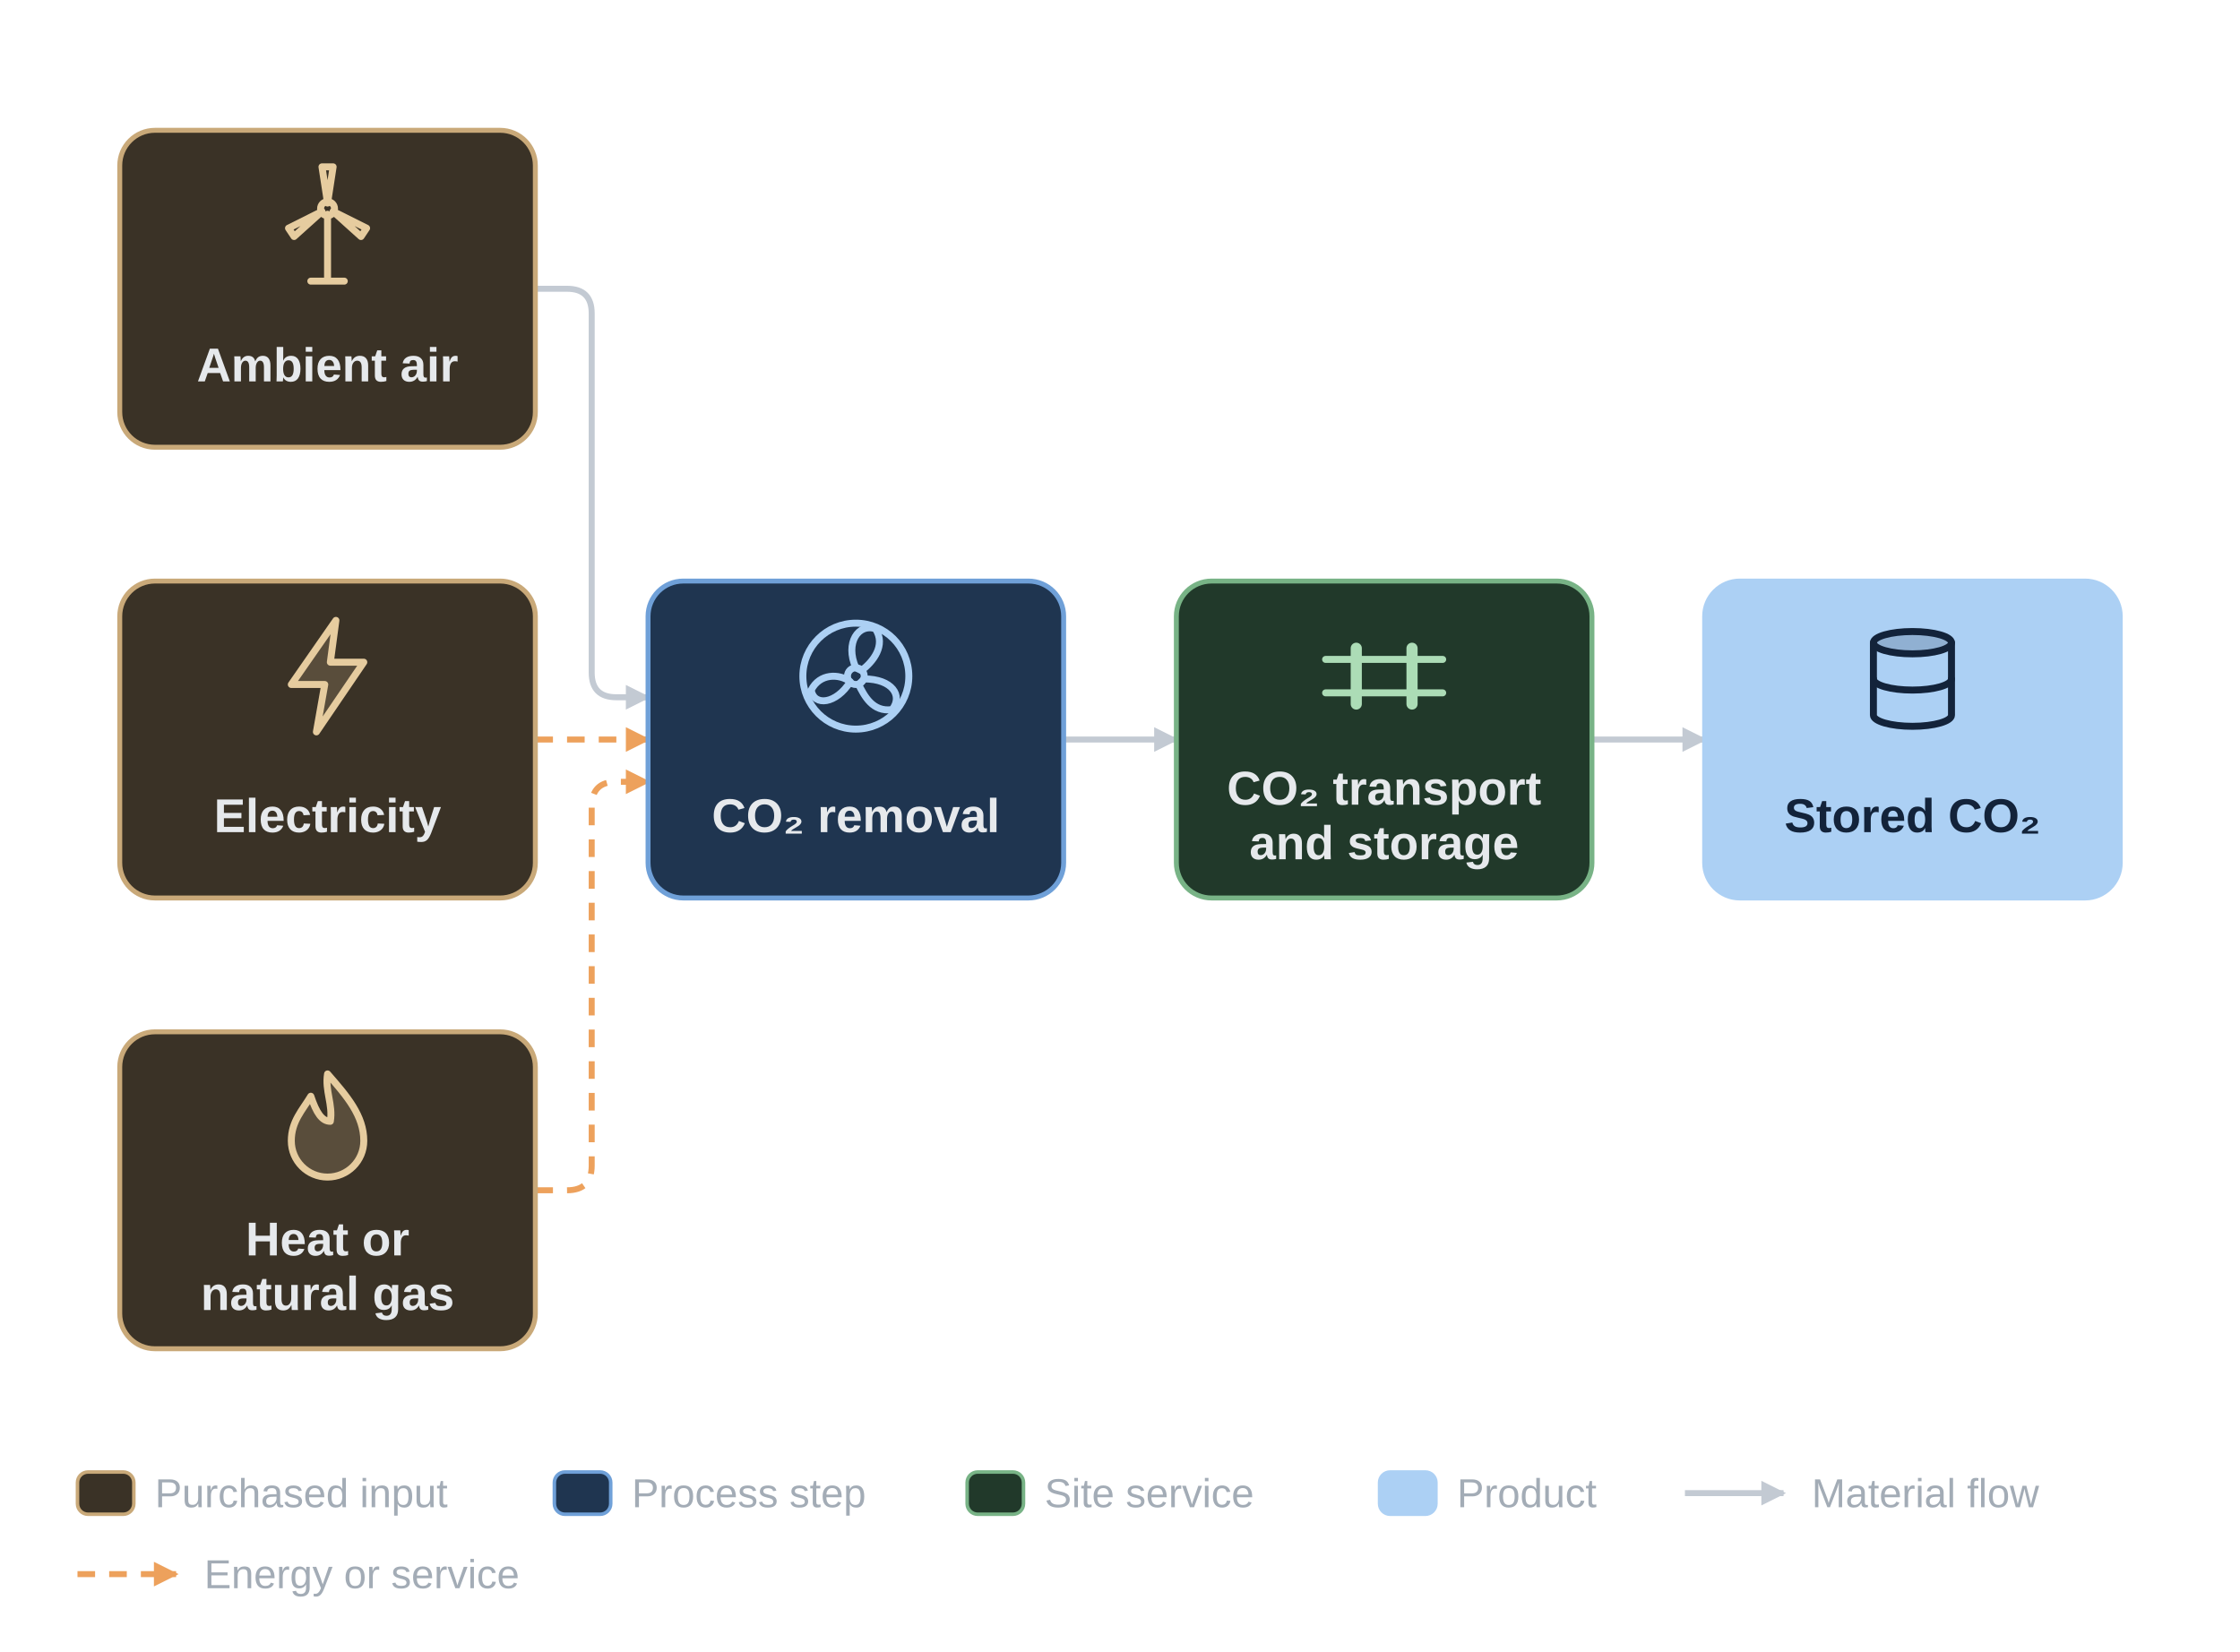
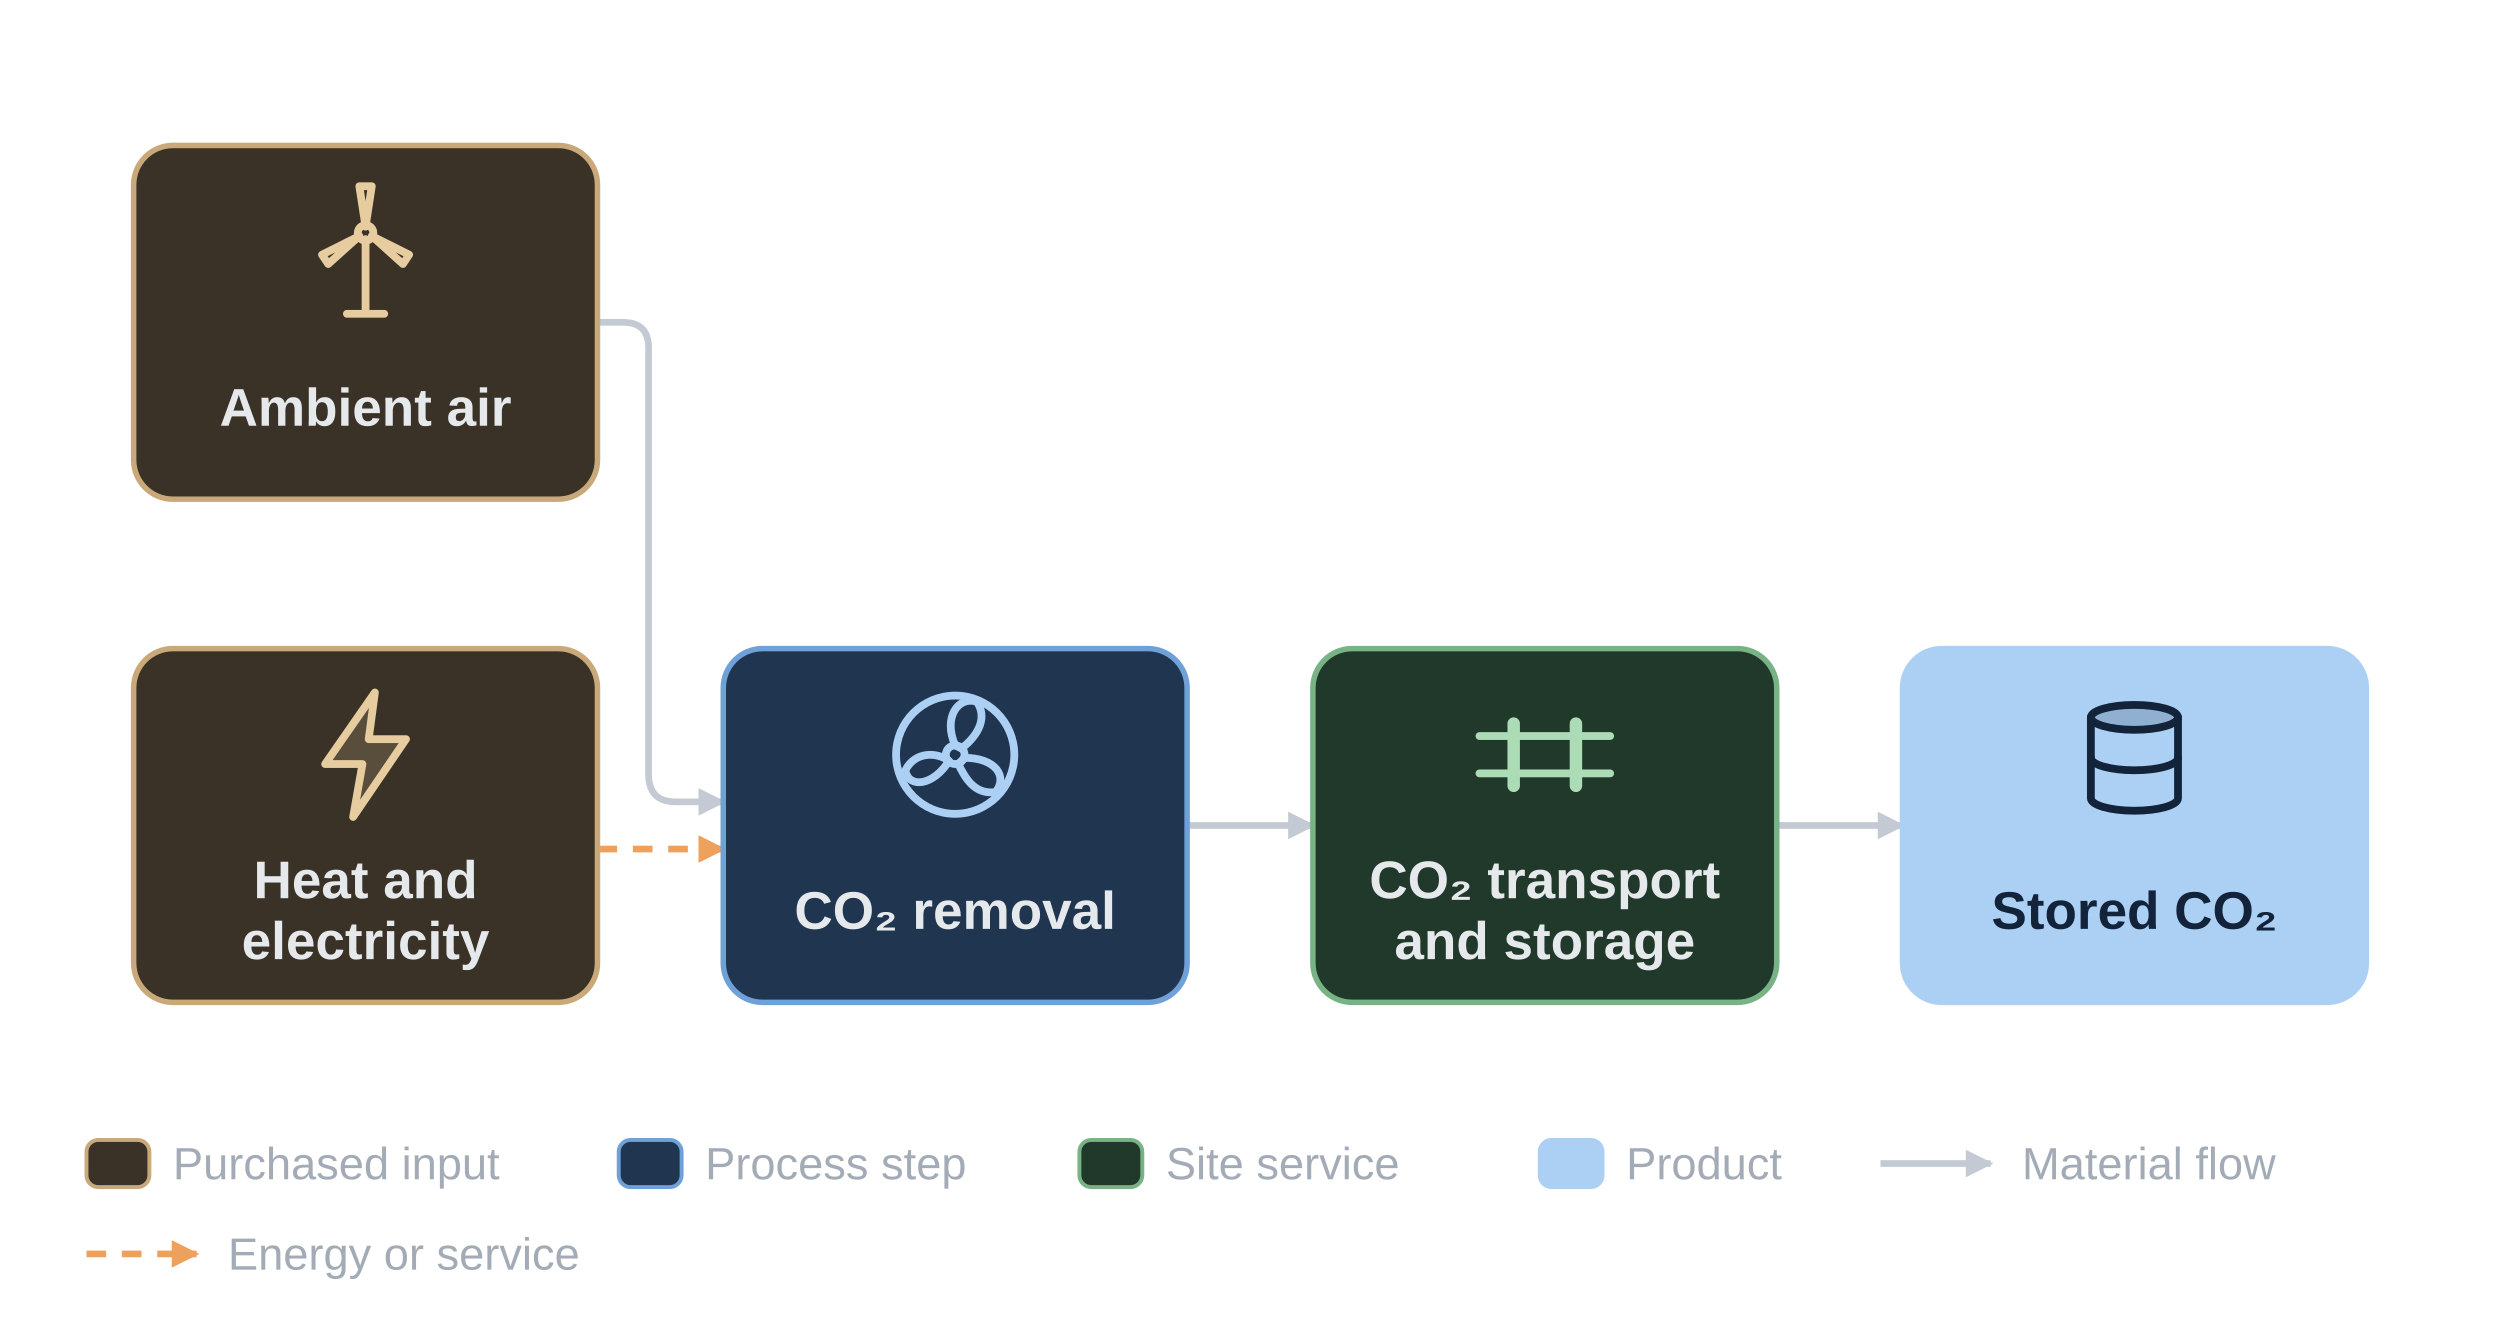
- <svg xmlns="http://www.w3.org/2000/svg" viewBox="0 0 636 469" width="636" height="469" font-family="'Source Sans Pro', 'Source Sans 3', 'Segoe UI', 'Helvetica Neue', Arial, sans-serif" role="img" aria-label="Direct air capture process flowchart">
+ <svg xmlns="http://www.w3.org/2000/svg" viewBox="0 0 636 341" width="636" height="341" font-family="'Source Sans Pro', 'Source Sans 3', 'Segoe UI', 'Helvetica Neue', Arial, sans-serif" role="img" aria-label="Direct air capture process flowchart">
  <defs>
    <symbol id="icon-electricity" viewBox="0 0 48 48">
      <g fill="none" stroke="currentColor" stroke-width="2.5" stroke-linecap="round" stroke-linejoin="round">
        <path d="M27 4 L11 27 H23 L20 44 L37 19 H25 Z" fill="currentColor" fill-opacity="0.18" />
      </g>
    </symbol>
    <symbol id="icon-fan" viewBox="0 0 48 48">
      <g fill="none" stroke="currentColor" stroke-width="2.5" stroke-linecap="round" stroke-linejoin="round">
        <circle cx="24" cy="24" r="3" />
        <path d="M24 21 C20 12 25 5 31 7 C35 13 30 19 26 22 Z M27 25 C37 25 41 31 37 36 C30 37 27 31 25 27 Z M22 26 C17 34 9 35 8 29 C11 23 18 23 22 26 Z" />
        <circle cx="24" cy="24" r="19" />
-       </g>
-     </symbol>
-     <symbol id="icon-natural-gas" viewBox="0 0 48 48">
-       <g fill="none" stroke="currentColor" stroke-width="2.5" stroke-linecap="round" stroke-linejoin="round">
-         <path d="M24 5 C31 13 37 20 37 29 A13 13 0 0 1 11 29 C11 22 15 18 18 13 C20 19 22 22 25 22 C26 16 23 11 24 5 Z" fill="currentColor" fill-opacity="0.18" />
      </g>
    </symbol>
    <symbol id="icon-pipeline" viewBox="0 0 48 48">
      <g fill="none" stroke="currentColor" stroke-width="2.5" stroke-linecap="round" stroke-linejoin="round">
        <path d="M3 18 H45 M3 30 H45" />
        <path d="M14 14 V34 M34 14 V34" stroke-width="4" />
      </g>
    </symbol>
    <symbol id="icon-tank" viewBox="0 0 48 48">
      <g fill="none" stroke="currentColor" stroke-width="2.5" stroke-linecap="round" stroke-linejoin="round">
        <path d="M10 12 V38 A14 4 0 0 0 38 38 V12" />
        <ellipse cx="24" cy="12" rx="14" ry="4" fill="currentColor" fill-opacity="0.18" />
        <path d="M10 25 A14 4 0 0 0 38 25" />
      </g>
    </symbol>
    <symbol id="icon-wind" viewBox="0 0 48 48">
      <g fill="none" stroke="currentColor" stroke-width="2.5" stroke-linecap="round" stroke-linejoin="round">
        <path d="M24 20 V44 M18 44 H30" />
        <circle cx="24" cy="18" r="2.5" />
        <path d="M24 16 L22 3 L26 3 Z M26 19 L38 25 L36 28 Z M22 19 L10 25 L12 28 Z" />
      </g>
    </symbol>
    <marker id="arrow-material" viewBox="0 0 10 10" refX="9" refY="5" markerWidth="7" markerHeight="7" markerUnits="userSpaceOnUse" orient="auto-start-reverse">
      <path d="M 0 0 L 10 5 L 0 10 z" fill="#c3cad3" />
    </marker>
    <marker id="arrow-energy" viewBox="0 0 10 10" refX="9" refY="5" markerWidth="7" markerHeight="7" markerUnits="userSpaceOnUse" orient="auto-start-reverse">
      <path d="M 0 0 L 10 5 L 0 10 z" fill="#eda15c" />
    </marker>
    <marker id="arrow-emission" viewBox="0 0 10 10" refX="9" refY="5" markerWidth="7" markerHeight="7" markerUnits="userSpaceOnUse" orient="auto-start-reverse">
      <path d="M 0 0 L 10 5 L 0 10 z" fill="#8f9aa6" />
    </marker>
  </defs>
-   <path d="M 152.0 82.0 L 161.0 82.0 Q 168.0 82.0 168.0 89.0 L 168.0 191.0 Q 168.0 198.0 175.0 198.0 L 184.0 198.0" fill="none" stroke="#c3cad3" stroke-width="1.7" marker-end="url(#arrow-material)" />
-   <path d="M 152.0 210.0 L 184.0 210.0" fill="none" stroke="#eda15c" stroke-width="1.7" stroke-dasharray="5 4" marker-end="url(#arrow-energy)" />
-   <path d="M 152.0 338.0 L 161.0 338.0 Q 168.0 338.0 168.0 331.0 L 168.0 229.0 Q 168.0 222.0 175.0 222.0 L 184.0 222.0" fill="none" stroke="#eda15c" stroke-width="1.7" stroke-dasharray="5 4" marker-end="url(#arrow-energy)" />
+   <path d="M 152.0 82.0 L 158.5 82.0 Q 165.0 82.0 165.0 88.5 L 165.0 197.0 Q 165.0 204.0 172.0 204.0 L 184.0 204.0" fill="none" stroke="#c3cad3" stroke-width="1.7" marker-end="url(#arrow-material)" />
+   <path d="M 152.0 216.0 L 184.0 216.0" fill="none" stroke="#eda15c" stroke-width="1.7" stroke-dasharray="5 4" marker-end="url(#arrow-energy)" />
  <path d="M 302.0 210.0 L 334.0 210.0" fill="none" stroke="#c3cad3" stroke-width="1.7" marker-end="url(#arrow-material)" />
  <path d="M 452.0 210.0 L 484.0 210.0" fill="none" stroke="#c3cad3" stroke-width="1.7" marker-end="url(#arrow-material)" />
  <g>
    <rect x="34.0" y="37.0" width="118" height="90" rx="10" fill="#3a3226" stroke="#c9a979" stroke-width="1.4" />
    <use href="#icon-wind" x="74.0" y="45.0" width="38" height="38" style="color:#e6cc9f" />
    <text x="93.0" y="108.3" text-anchor="middle" font-size="13.5" font-weight="600" fill="#e6e9ec">Ambient air</text>
  </g>
  <g>
    <rect x="34.0" y="165.0" width="118" height="90" rx="10" fill="#3a3226" stroke="#c9a979" stroke-width="1.4" />
    <use href="#icon-electricity" x="74.0" y="173.0" width="38" height="38" style="color:#e6cc9f" />
-     <text x="93.0" y="236.3" text-anchor="middle" font-size="13.5" font-weight="600" fill="#e6e9ec">Electricity</text>
-   </g>
-   <g>
-     <rect x="34.0" y="293.0" width="118" height="90" rx="10" fill="#3a3226" stroke="#c9a979" stroke-width="1.4" />
-     <use href="#icon-natural-gas" x="74.0" y="301.0" width="38" height="38" style="color:#e6cc9f" />
-     <text x="93.0" y="356.5" text-anchor="middle" font-size="13.5" font-weight="600" fill="#e6e9ec">Heat or</text>
-     <text x="93.0" y="372.0" text-anchor="middle" font-size="13.5" font-weight="600" fill="#e6e9ec">natural gas</text>
+     <text x="93.0" y="228.5" text-anchor="middle" font-size="13.5" font-weight="600" fill="#e6e9ec">Heat and</text>
+     <text x="93.0" y="244.0" text-anchor="middle" font-size="13.5" font-weight="600" fill="#e6e9ec">electricity</text>
  </g>
  <g>
    <rect x="184.0" y="165.0" width="118" height="90" rx="10" fill="#1f3550" stroke="#6fa0d8" stroke-width="1.4" />
    <use href="#icon-fan" x="224.0" y="173.0" width="38" height="38" style="color:#acd0f4" />
    <text x="243.0" y="236.3" text-anchor="middle" font-size="13.5" font-weight="600" fill="#e6e9ec">CO₂ removal</text>
  </g>
  <g>
    <rect x="334.0" y="165.0" width="118" height="90" rx="10" fill="#21392a" stroke="#78b386" stroke-width="1.4" />
    <use href="#icon-pipeline" x="374.0" y="173.0" width="38" height="38" style="color:#acdcb6" />
    <text x="393.0" y="228.5" text-anchor="middle" font-size="13.5" font-weight="600" fill="#e6e9ec">CO₂ transport</text>
    <text x="393.0" y="244.0" text-anchor="middle" font-size="13.5" font-weight="600" fill="#e6e9ec">and storage</text>
  </g>
  <g>
    <rect x="484.0" y="165.0" width="118" height="90" rx="10" fill="#acd0f4" stroke="#acd0f4" stroke-width="1.4" />
    <use href="#icon-tank" x="524.0" y="173.0" width="38" height="38" style="color:#13233a" />
    <text x="543.0" y="236.3" text-anchor="middle" font-size="13.5" font-weight="600" fill="#13233a">Stored CO₂</text>
  </g>
-   <rect x="22.0" y="418" width="16" height="12" rx="3" fill="#3a3226" stroke="#c9a979" />
-   <text x="44.0" y="428" font-size="11.5" fill="#a3acb6">Purchased input</text>
-   <rect x="157.4" y="418" width="16" height="12" rx="3" fill="#1f3550" stroke="#6fa0d8" />
-   <text x="179.4" y="428" font-size="11.5" fill="#a3acb6">Process step</text>
-   <rect x="274.6" y="418" width="16" height="12" rx="3" fill="#21392a" stroke="#78b386" />
-   <text x="296.6" y="428" font-size="11.5" fill="#a3acb6">Site service</text>
-   <rect x="391.7" y="418" width="16" height="12" rx="3" fill="#acd0f4" stroke="#acd0f4" />
-   <text x="413.7" y="428" font-size="11.5" fill="#a3acb6">Product</text>
-   <path d="M 478.4 424 H 506.4" stroke="#c3cad3" stroke-width="1.7" marker-end="url(#arrow-material)" />
-   <text x="514.4" y="428" font-size="11.5" fill="#a3acb6">Material flow</text>
-   <path d="M 22.0 447.0 H 50.0" stroke="#eda15c" stroke-width="1.7" stroke-dasharray="5 4" marker-end="url(#arrow-energy)" />
-   <text x="58.0" y="451.0" font-size="11.5" fill="#a3acb6">Energy or service</text>
+   <rect x="22.0" y="290" width="16" height="12" rx="3" fill="#3a3226" stroke="#c9a979" />
+   <text x="44.0" y="300" font-size="11.5" fill="#a3acb6">Purchased input</text>
+   <rect x="157.4" y="290" width="16" height="12" rx="3" fill="#1f3550" stroke="#6fa0d8" />
+   <text x="179.4" y="300" font-size="11.5" fill="#a3acb6">Process step</text>
+   <rect x="274.6" y="290" width="16" height="12" rx="3" fill="#21392a" stroke="#78b386" />
+   <text x="296.6" y="300" font-size="11.5" fill="#a3acb6">Site service</text>
+   <rect x="391.7" y="290" width="16" height="12" rx="3" fill="#acd0f4" stroke="#acd0f4" />
+   <text x="413.7" y="300" font-size="11.5" fill="#a3acb6">Product</text>
+   <path d="M 478.4 296 H 506.4" stroke="#c3cad3" stroke-width="1.7" marker-end="url(#arrow-material)" />
+   <text x="514.4" y="300" font-size="11.5" fill="#a3acb6">Material flow</text>
+   <path d="M 22.0 319.0 H 50.0" stroke="#eda15c" stroke-width="1.7" stroke-dasharray="5 4" marker-end="url(#arrow-energy)" />
+   <text x="58.0" y="323.0" font-size="11.5" fill="#a3acb6">Energy or service</text>
</svg>
